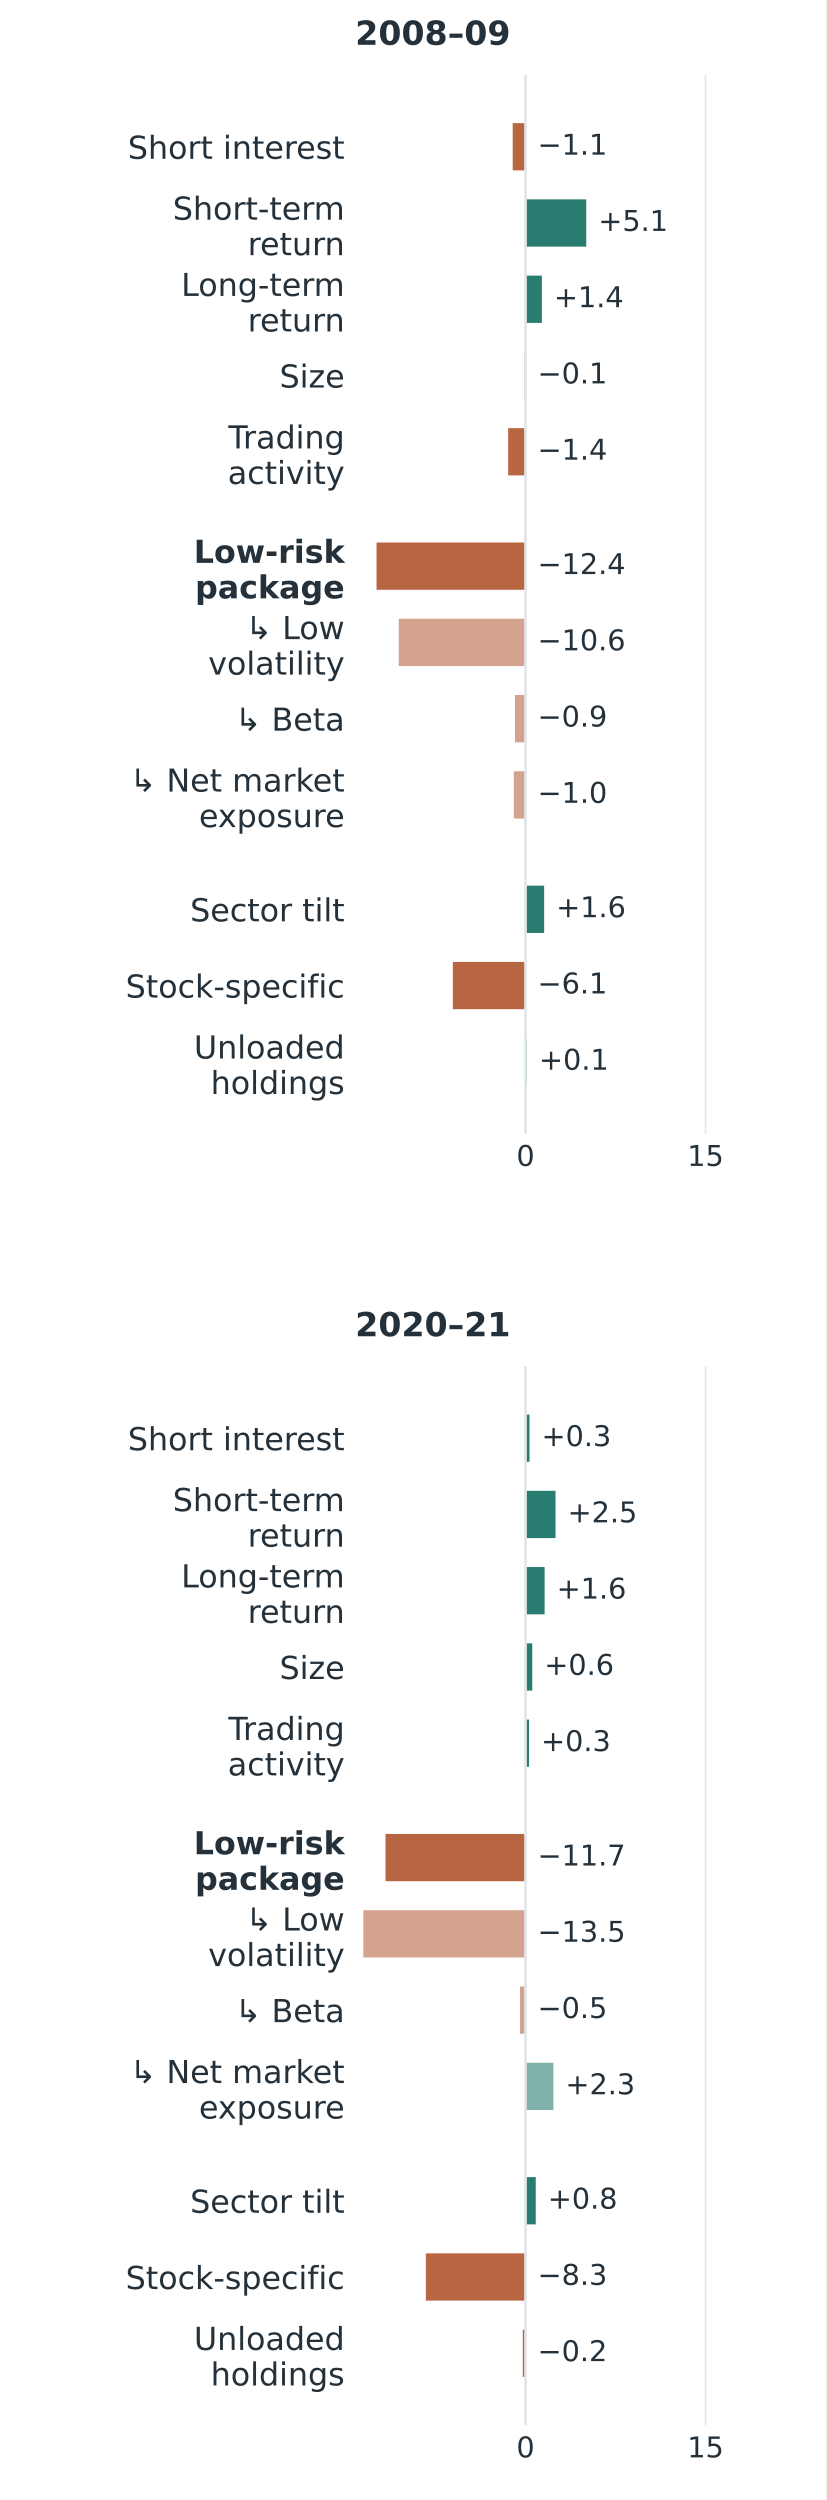
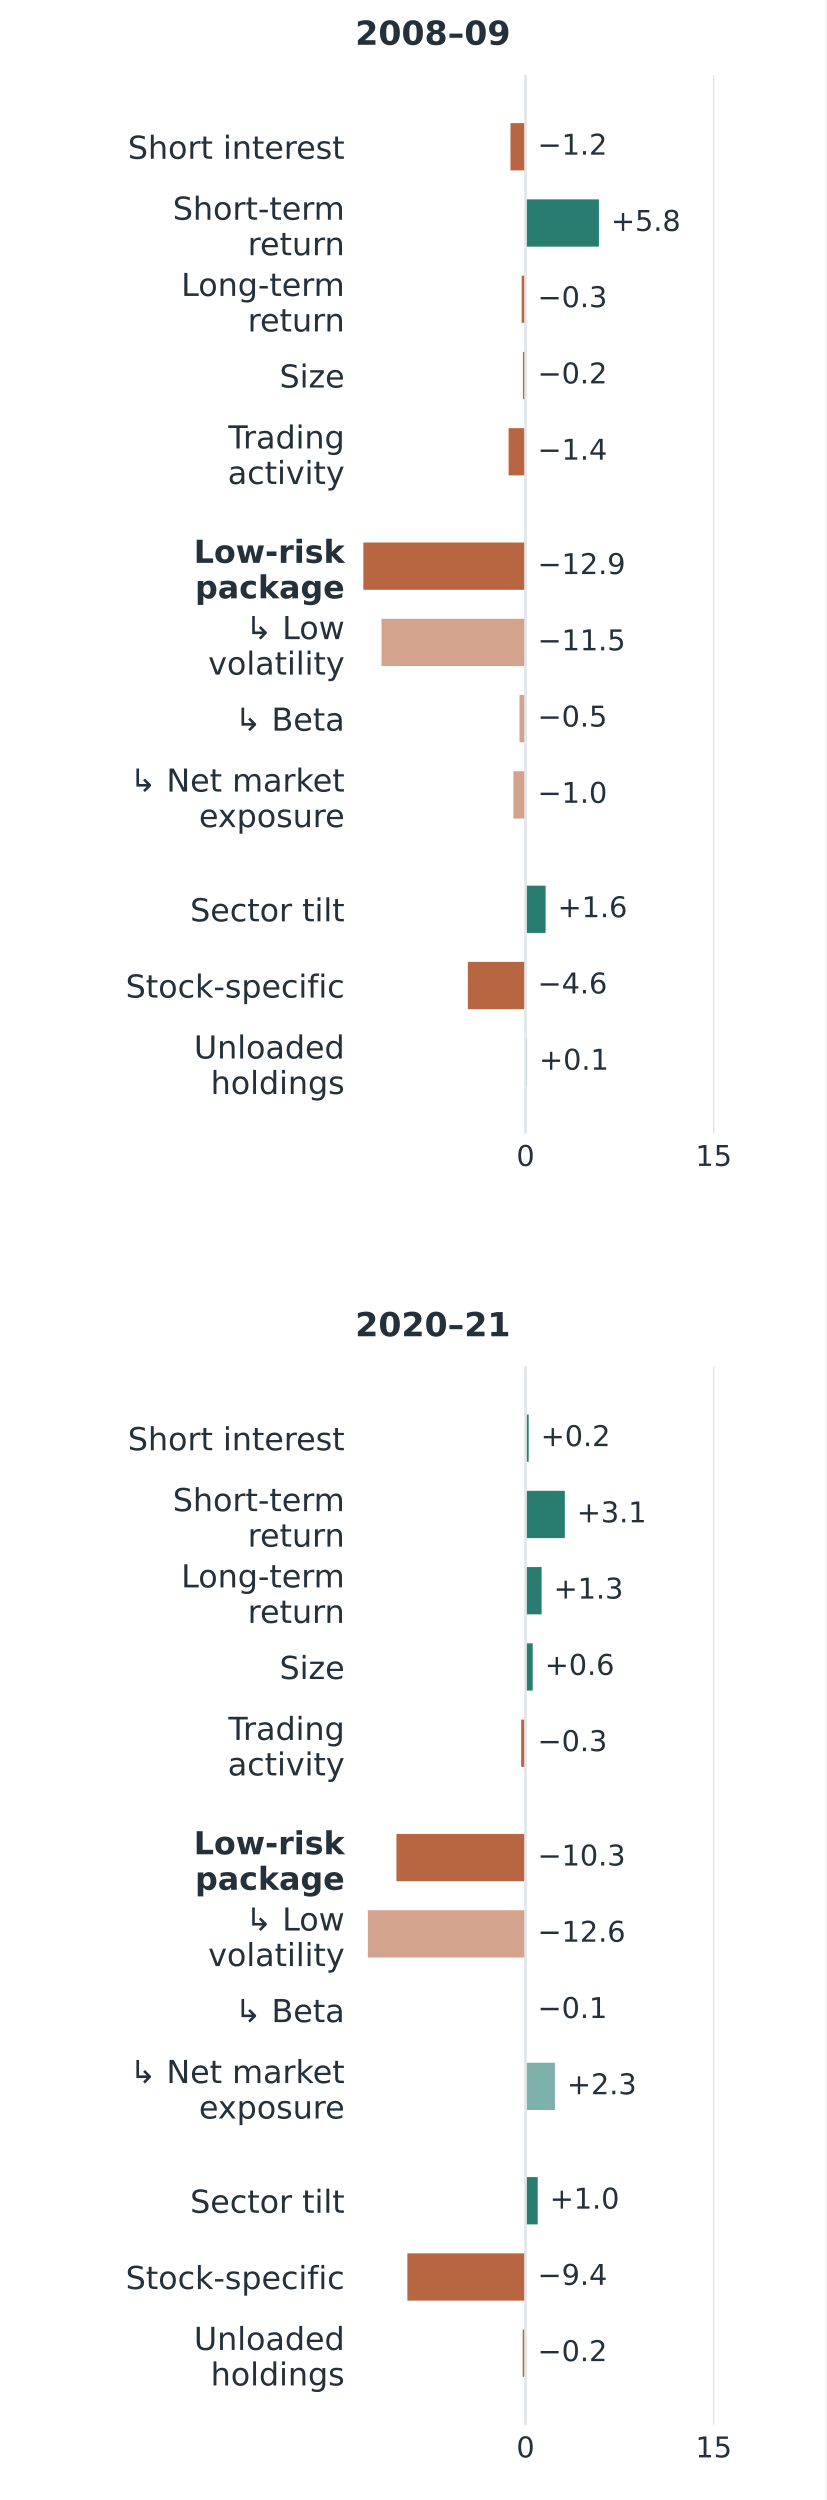
<svg xmlns="http://www.w3.org/2000/svg" width="273.6pt" height="828pt" viewBox="0 0 273.6 828" version="1.1">
  <defs>
    <style type="text/css">*{stroke-linejoin: round; stroke-linecap: butt}</style>
  </defs>
  <g id="figure_1">
    <g id="patch_1">
      <path d="M 0 828 L 273.6 828 L 273.6 0 L 0 0 z " style="fill: #ffffff" />
    </g>
    <g id="axes_1">
      <g id="patch_2">
        <path d="M 117.648 375.435 L 265.392 375.435 L 265.392 24.84 L 117.648 24.84 z " style="fill: #ffffff" />
      </g>
      <g id="matplotlib.axis_1">
        <g id="xtick_1">
          <g id="line2d_1">
            <path d="M 174.059 375.435 L 174.059 24.84 " clip-path="url(#p4dd4867242)" style="fill: none; stroke: #e2e6e9; stroke-width: 0.5; stroke-linecap: square" />
          </g>
          <g id="line2d_2" />
          <g id="text_1">
            <text style="font-size: 9.5px; font-family: 'DejaVu Sans', 'Arial', sans-serif; text-anchor: middle; fill: #25313a" x="174.059" y="386.153" transform="rotate(-0 174.0593 386.1531)">0</text>
          </g>
        </g>
        <g id="xtick_2">
          <g id="line2d_3">
-             <path d="M 233.666 375.435 L 233.666 24.84 " clip-path="url(#p4dd4867242)" style="fill: none; stroke: #e2e6e9; stroke-width: 0.5; stroke-linecap: square" />
+             <path d="M 236.385 375.435 L 236.385 24.84 " clip-path="url(#p4dd4867242)" style="fill: none; stroke: #e2e6e9; stroke-width: 0.5; stroke-linecap: square" />
          </g>
          <g id="line2d_4" />
          <g id="text_2">
-             <text style="font-size: 9.5px; font-family: 'DejaVu Sans', 'Arial', sans-serif; text-anchor: middle; fill: #25313a" x="233.666" y="386.153" transform="rotate(-0 233.6656 386.1531)">15</text>
+             <text style="font-size: 9.5px; font-family: 'DejaVu Sans', 'Arial', sans-serif; text-anchor: middle; fill: #25313a" x="236.385" y="386.153" transform="rotate(-0 236.3854 386.1531)">15</text>
          </g>
        </g>
      </g>
      <g id="matplotlib.axis_2">
        <g id="ytick_1">
          <g id="line2d_5" />
          <g id="text_3">
            <text style="font-size: 10.5px; font-family: 'DejaVu Sans', 'Arial', sans-serif; text-anchor: end; fill: #25313a" x="114.148" y="52.594" transform="rotate(-0 114.148 52.59445)">Short interest</text>
          </g>
        </g>
        <g id="ytick_2">
          <g id="line2d_6" />
          <g id="text_4">
            <text style="font-size: 10.5px; font-family: 'DejaVu Sans', 'Arial', sans-serif; fill: #25313a" transform="translate(57.24456 72.76877)">Short-term</text>
            <text style="font-size: 10.5px; font-family: 'DejaVu Sans', 'Arial', sans-serif; fill: #25313a" transform="translate(82.04917 84.52648)">return</text>
          </g>
        </g>
        <g id="ytick_3">
          <g id="line2d_7" />
          <g id="text_5">
            <text style="font-size: 10.5px; font-family: 'DejaVu Sans', 'Arial', sans-serif; fill: #25313a" transform="translate(60.01066 98.02411)">Long-term</text>
            <text style="font-size: 10.5px; font-family: 'DejaVu Sans', 'Arial', sans-serif; fill: #25313a" transform="translate(82.04917 109.7818)">return</text>
          </g>
        </g>
        <g id="ytick_4">
          <g id="line2d_8" />
          <g id="text_6">
            <text style="font-size: 10.5px; font-family: 'DejaVu Sans', 'Arial', sans-serif; text-anchor: end; fill: #25313a" x="114.148" y="128.36" transform="rotate(-0 114.148 128.3605)">Size</text>
          </g>
        </g>
        <g id="ytick_5">
          <g id="line2d_9" />
          <g id="text_7">
            <text style="font-size: 10.5px; font-family: 'DejaVu Sans', 'Arial', sans-serif; fill: #25313a" transform="translate(75.62941 148.5348)">Trading</text>
            <text style="font-size: 10.5px; font-family: 'DejaVu Sans', 'Arial', sans-serif; fill: #25313a" transform="translate(75.44402 160.2925)">activity</text>
          </g>
        </g>
        <g id="ytick_6">
          <g id="line2d_10" />
          <g id="text_8">
            <text style="font-weight: 700; font-size: 10.5px; font-family: 'DejaVu Sans', 'Arial', sans-serif; fill: #25313a" transform="translate(64.1762 186.4178)">Low-risk</text>
            <text style="font-weight: 700; font-size: 10.5px; font-family: 'DejaVu Sans', 'Arial', sans-serif; fill: #25313a" transform="translate(64.61589 198.1755)">package</text>
          </g>
        </g>
        <g id="ytick_7">
          <g id="line2d_11" />
          <g id="text_9">
            <text style="font-size: 10.5px; font-family: 'DejaVu Sans', 'Arial', sans-serif; fill: #25313a" transform="translate(81.33386 211.6731)">↳ Low</text>
            <text style="font-size: 10.5px; font-family: 'DejaVu Sans', 'Arial', sans-serif; fill: #25313a" transform="translate(68.95862 223.4308)">volatility</text>
          </g>
        </g>
        <g id="ytick_8">
          <g id="line2d_12" />
          <g id="text_10">
            <text style="font-size: 10.5px; font-family: 'DejaVu Sans', 'Arial', sans-serif; text-anchor: end; fill: #25313a" x="114.148" y="242.009" transform="rotate(-0 114.148 242.0095)">↳ Beta</text>
          </g>
        </g>
        <g id="ytick_9">
          <g id="line2d_13" />
          <g id="text_11">
            <text style="font-size: 10.5px; font-family: 'DejaVu Sans', 'Arial', sans-serif; fill: #25313a" transform="translate(42.98753 262.1838)">↳ Net market</text>
            <text style="font-size: 10.5px; font-family: 'DejaVu Sans', 'Arial', sans-serif; fill: #25313a" transform="translate(65.9005 273.9415)">exposure</text>
          </g>
        </g>
        <g id="ytick_10">
          <g id="line2d_14" />
          <g id="text_12">
            <text style="font-size: 10.5px; font-family: 'DejaVu Sans', 'Arial', sans-serif; text-anchor: end; fill: #25313a" x="114.148" y="305.148" transform="rotate(-0 114.148 305.1478)">Sector tilt</text>
          </g>
        </g>
        <g id="ytick_11">
          <g id="line2d_15" />
          <g id="text_13">
            <text style="font-size: 10.5px; font-family: 'DejaVu Sans', 'Arial', sans-serif; text-anchor: end; fill: #25313a" x="114.148" y="330.403" transform="rotate(-0 114.148 330.4032)">Stock-specific</text>
          </g>
        </g>
        <g id="ytick_12">
          <g id="line2d_16" />
          <g id="text_14">
            <text style="font-size: 10.5px; font-family: 'DejaVu Sans', 'Arial', sans-serif; fill: #25313a" transform="translate(64.24019 350.5775)">Unloaded</text>
            <text style="font-size: 10.5px; font-family: 'DejaVu Sans', 'Arial', sans-serif; fill: #25313a" transform="translate(69.77894 362.3352)">holdings</text>
          </g>
        </g>
      </g>
      <g id="patch_3">
-         <path d="M 174.059 40.776 L 169.807 40.776 L 169.807 56.434 L 174.059 56.434 z " clip-path="url(#p4dd4867242)" style="fill: #b86642" />
+         <path d="M 174.059 40.776 L 169.073 40.776 L 169.073 56.434 L 174.059 56.434 z " clip-path="url(#p4dd4867242)" style="fill: #b86642" />
      </g>
      <g id="patch_4">
-         <path d="M 174.059 66.031 L 194.167 66.031 L 194.167 81.69 L 174.059 81.69 z " clip-path="url(#p4dd4867242)" style="fill: #287d70" />
+         <path d="M 174.059 66.031 L 198.367 66.031 L 198.367 81.69 L 174.059 81.69 z " clip-path="url(#p4dd4867242)" style="fill: #287d70" />
      </g>
      <g id="patch_5">
-         <path d="M 174.059 91.287 L 179.464 91.287 L 179.464 106.945 L 174.059 106.945 z " clip-path="url(#p4dd4867242)" style="fill: #287d70" />
+         <path d="M 174.059 91.287 L 172.771 91.287 L 172.771 106.945 L 174.059 106.945 z " clip-path="url(#p4dd4867242)" style="fill: #b86642" />
      </g>
      <g id="patch_6">
-         <path d="M 174.059 116.542 L 173.662 116.542 L 173.662 132.2 L 174.059 132.2 z " clip-path="url(#p4dd4867242)" style="fill: #b86642" />
+         <path d="M 174.059 116.542 L 173.187 116.542 L 173.187 132.2 L 174.059 132.2 z " clip-path="url(#p4dd4867242)" style="fill: #b86642" />
      </g>
      <g id="patch_7">
-         <path d="M 174.059 141.797 L 168.297 141.797 L 168.297 157.456 L 174.059 157.456 z " clip-path="url(#p4dd4867242)" style="fill: #b86642" />
+         <path d="M 174.059 141.797 L 168.45 141.797 L 168.45 157.456 L 174.059 157.456 z " clip-path="url(#p4dd4867242)" style="fill: #b86642" />
      </g>
      <g id="patch_8">
-         <path d="M 174.059 179.68 L 124.705 179.68 L 124.705 195.339 L 174.059 195.339 z " clip-path="url(#p4dd4867242)" style="fill: #b86642" />
+         <path d="M 174.059 179.68 L 120.334 179.68 L 120.334 195.339 L 174.059 195.339 z " clip-path="url(#p4dd4867242)" style="fill: #b86642" />
      </g>
      <g id="patch_9">
-         <path d="M 174.059 204.936 L 132.057 204.936 L 132.057 220.594 L 174.059 220.594 z " clip-path="url(#p4dd4867242)" style="fill: #b86642; opacity: 0.6" />
+         <path d="M 174.059 204.936 L 126.359 204.936 L 126.359 220.594 L 174.059 220.594 z " clip-path="url(#p4dd4867242)" style="fill: #b86642; opacity: 0.6" />
      </g>
      <g id="patch_10">
-         <path d="M 174.059 230.191 L 170.562 230.191 L 170.562 245.849 L 174.059 245.849 z " clip-path="url(#p4dd4867242)" style="fill: #b86642; opacity: 0.6" />
+         <path d="M 174.059 230.191 L 172.065 230.191 L 172.065 245.849 L 174.059 245.849 z " clip-path="url(#p4dd4867242)" style="fill: #b86642; opacity: 0.6" />
      </g>
      <g id="patch_11">
-         <path d="M 174.059 255.446 L 170.165 255.446 L 170.165 271.105 L 174.059 271.105 z " clip-path="url(#p4dd4867242)" style="fill: #b86642; opacity: 0.6" />
+         <path d="M 174.059 255.446 L 170.029 255.446 L 170.029 271.105 L 174.059 271.105 z " clip-path="url(#p4dd4867242)" style="fill: #b86642; opacity: 0.6" />
      </g>
      <g id="patch_12">
-         <path d="M 174.059 293.329 L 180.219 293.329 L 180.219 308.988 L 174.059 308.988 z " clip-path="url(#p4dd4867242)" style="fill: #287d70" />
+         <path d="M 174.059 293.329 L 180.707 293.329 L 180.707 308.988 L 174.059 308.988 z " clip-path="url(#p4dd4867242)" style="fill: #287d70" />
      </g>
      <g id="patch_13">
-         <path d="M 174.059 318.585 L 149.978 318.585 L 149.978 334.243 L 174.059 334.243 z " clip-path="url(#p4dd4867242)" style="fill: #b86642" />
+         <path d="M 174.059 318.585 L 154.946 318.585 L 154.946 334.243 L 174.059 334.243 z " clip-path="url(#p4dd4867242)" style="fill: #b86642" />
      </g>
      <g id="patch_14">
-         <path d="M 174.059 343.84 L 174.536 343.84 L 174.536 359.498 L 174.059 359.498 z " clip-path="url(#p4dd4867242)" style="fill: #287d70" />
+         <path d="M 174.059 343.84 L 174.558 343.84 L 174.558 359.498 L 174.059 359.498 z " clip-path="url(#p4dd4867242)" style="fill: #287d70" />
      </g>
      <g id="line2d_17">
        <path d="M 174.059 375.435 L 174.059 24.84 " clip-path="url(#p4dd4867242)" style="fill: none; stroke: #e2e6e9; stroke-width: 0.9; stroke-linecap: square" />
      </g>
      <g id="text_15">
-         <text style="font-size: 9.5px; font-family: 'DejaVu Sans', 'Arial', sans-serif; text-anchor: start; fill: #25313a" x="178.059" y="51.227" transform="rotate(-0 178.0593 51.22668)">−1.1</text>
+         <text style="font-size: 9.5px; font-family: 'DejaVu Sans', 'Arial', sans-serif; text-anchor: start; fill: #25313a" x="178.059" y="51.227" transform="rotate(-0 178.0593 51.22668)">−1.2</text>
      </g>
      <g id="text_16">
-         <text style="font-size: 9.5px; font-family: 'DejaVu Sans', 'Arial', sans-serif; text-anchor: start; fill: #25313a" x="198.167" y="76.482" transform="rotate(-0 198.1665 76.48202)">+5.1</text>
+         <text style="font-size: 9.5px; font-family: 'DejaVu Sans', 'Arial', sans-serif; text-anchor: start; fill: #25313a" x="202.367" y="76.482" transform="rotate(-0 202.3665 76.48202)">+5.8</text>
      </g>
      <g id="text_17">
-         <text style="font-size: 9.5px; font-family: 'DejaVu Sans', 'Arial', sans-serif; text-anchor: start; fill: #25313a" x="183.464" y="101.737" transform="rotate(-0 183.4636 101.7374)">+1.4</text>
+         <text style="font-size: 9.5px; font-family: 'DejaVu Sans', 'Arial', sans-serif; text-anchor: start; fill: #25313a" x="178.059" y="101.737" transform="rotate(-0 178.0593 101.7374)">−0.3</text>
      </g>
      <g id="text_18">
-         <text style="font-size: 9.5px; font-family: 'DejaVu Sans', 'Arial', sans-serif; text-anchor: start; fill: #25313a" x="178.059" y="126.993" transform="rotate(-0 178.0593 126.9927)">−0.1</text>
+         <text style="font-size: 9.5px; font-family: 'DejaVu Sans', 'Arial', sans-serif; text-anchor: start; fill: #25313a" x="178.059" y="126.993" transform="rotate(-0 178.0593 126.9927)">−0.2</text>
      </g>
      <g id="text_19">
        <text style="font-size: 9.5px; font-family: 'DejaVu Sans', 'Arial', sans-serif; text-anchor: start; fill: #25313a" x="178.059" y="152.248" transform="rotate(-0 178.0593 152.248)">−1.4</text>
      </g>
      <g id="text_20">
-         <text style="font-size: 9.5px; font-family: 'DejaVu Sans', 'Arial', sans-serif; text-anchor: start; fill: #25313a" x="178.059" y="190.131" transform="rotate(-0 178.0593 190.131)">−12.4</text>
+         <text style="font-size: 9.5px; font-family: 'DejaVu Sans', 'Arial', sans-serif; text-anchor: start; fill: #25313a" x="178.059" y="190.131" transform="rotate(-0 178.0593 190.131)">−12.9</text>
      </g>
      <g id="text_21">
-         <text style="font-size: 9.5px; font-family: 'DejaVu Sans', 'Arial', sans-serif; text-anchor: start; fill: #25313a" x="178.059" y="215.386" transform="rotate(-0 178.0593 215.3864)">−10.6</text>
+         <text style="font-size: 9.5px; font-family: 'DejaVu Sans', 'Arial', sans-serif; text-anchor: start; fill: #25313a" x="178.059" y="215.386" transform="rotate(-0 178.0593 215.3864)">−11.5</text>
      </g>
      <g id="text_22">
-         <text style="font-size: 9.5px; font-family: 'DejaVu Sans', 'Arial', sans-serif; text-anchor: start; fill: #25313a" x="178.059" y="240.642" transform="rotate(-0 178.0593 240.6417)">−0.9</text>
+         <text style="font-size: 9.5px; font-family: 'DejaVu Sans', 'Arial', sans-serif; text-anchor: start; fill: #25313a" x="178.059" y="240.642" transform="rotate(-0 178.0593 240.6417)">−0.5</text>
      </g>
      <g id="text_23">
        <text style="font-size: 9.5px; font-family: 'DejaVu Sans', 'Arial', sans-serif; text-anchor: start; fill: #25313a" x="178.059" y="265.897" transform="rotate(-0 178.0593 265.897)">−1.0</text>
      </g>
      <g id="text_24">
-         <text style="font-size: 9.5px; font-family: 'DejaVu Sans', 'Arial', sans-serif; text-anchor: start; fill: #25313a" x="184.219" y="303.78" transform="rotate(-0 184.2187 303.7801)">+1.6</text>
+         <text style="font-size: 9.5px; font-family: 'DejaVu Sans', 'Arial', sans-serif; text-anchor: start; fill: #25313a" x="184.707" y="303.78" transform="rotate(-0 184.7075 303.7801)">+1.6</text>
      </g>
      <g id="text_25">
-         <text style="font-size: 9.5px; font-family: 'DejaVu Sans', 'Arial', sans-serif; text-anchor: start; fill: #25313a" x="178.059" y="329.035" transform="rotate(-0 178.0593 329.0354)">−6.1</text>
+         <text style="font-size: 9.5px; font-family: 'DejaVu Sans', 'Arial', sans-serif; text-anchor: start; fill: #25313a" x="178.059" y="329.035" transform="rotate(-0 178.0593 329.0354)">−4.6</text>
      </g>
      <g id="text_26">
-         <text style="font-size: 9.5px; font-family: 'DejaVu Sans', 'Arial', sans-serif; text-anchor: start; fill: #25313a" x="178.536" y="354.291" transform="rotate(-0 178.5362 354.2907)">+0.1</text>
+         <text style="font-size: 9.5px; font-family: 'DejaVu Sans', 'Arial', sans-serif; text-anchor: start; fill: #25313a" x="178.558" y="354.291" transform="rotate(-0 178.558 354.2907)">+0.1</text>
      </g>
      <g id="text_27">
        <text style="font-weight: 600; font-size: 11px; font-family: 'DejaVu Sans', 'Arial', sans-serif; text-anchor: start; fill: #25313a" x="117.648" y="14.84" transform="rotate(-0 117.648 14.84)">2008–09</text>
      </g>
    </g>
    <g id="axes_2">
      <g id="patch_15">
        <path d="M 117.648 803.16 L 265.392 803.16 L 265.392 452.565 L 117.648 452.565 z " style="fill: #ffffff" />
      </g>
      <g id="matplotlib.axis_3">
        <g id="xtick_3">
          <g id="line2d_18">
            <path d="M 174.059 803.16 L 174.059 452.565 " clip-path="url(#pe2ee496dc0)" style="fill: none; stroke: #e2e6e9; stroke-width: 0.5; stroke-linecap: square" />
          </g>
          <g id="line2d_19" />
          <g id="text_28">
            <text style="font-size: 9.5px; font-family: 'DejaVu Sans', 'Arial', sans-serif; text-anchor: middle; fill: #25313a" x="174.059" y="813.879" transform="rotate(-0 174.0593 813.8785)">0</text>
          </g>
        </g>
        <g id="xtick_4">
          <g id="line2d_20">
-             <path d="M 233.666 803.16 L 233.666 452.565 " clip-path="url(#pe2ee496dc0)" style="fill: none; stroke: #e2e6e9; stroke-width: 0.5; stroke-linecap: square" />
+             <path d="M 236.385 803.16 L 236.385 452.565 " clip-path="url(#pe2ee496dc0)" style="fill: none; stroke: #e2e6e9; stroke-width: 0.5; stroke-linecap: square" />
          </g>
          <g id="line2d_21" />
          <g id="text_29">
-             <text style="font-size: 9.5px; font-family: 'DejaVu Sans', 'Arial', sans-serif; text-anchor: middle; fill: #25313a" x="233.666" y="813.879" transform="rotate(-0 233.6656 813.8785)">15</text>
+             <text style="font-size: 9.5px; font-family: 'DejaVu Sans', 'Arial', sans-serif; text-anchor: middle; fill: #25313a" x="236.385" y="813.879" transform="rotate(-0 236.3854 813.8785)">15</text>
          </g>
        </g>
      </g>
      <g id="matplotlib.axis_4">
        <g id="ytick_13">
          <g id="line2d_22" />
          <g id="text_30">
            <text style="font-size: 10.5px; font-family: 'DejaVu Sans', 'Arial', sans-serif; text-anchor: end; fill: #25313a" x="114.148" y="480.32" transform="rotate(-0 114.148 480.3199)">Short interest</text>
          </g>
        </g>
        <g id="ytick_14">
          <g id="line2d_23" />
          <g id="text_31">
            <text style="font-size: 10.5px; font-family: 'DejaVu Sans', 'Arial', sans-serif; fill: #25313a" transform="translate(57.24456 500.4942)">Short-term</text>
            <text style="font-size: 10.5px; font-family: 'DejaVu Sans', 'Arial', sans-serif; fill: #25313a" transform="translate(82.04917 512.2519)">return</text>
          </g>
        </g>
        <g id="ytick_15">
          <g id="line2d_24" />
          <g id="text_32">
            <text style="font-size: 10.5px; font-family: 'DejaVu Sans', 'Arial', sans-serif; fill: #25313a" transform="translate(60.01066 525.7495)">Long-term</text>
            <text style="font-size: 10.5px; font-family: 'DejaVu Sans', 'Arial', sans-serif; fill: #25313a" transform="translate(82.04917 537.5072)">return</text>
          </g>
        </g>
        <g id="ytick_16">
          <g id="line2d_25" />
          <g id="text_33">
            <text style="font-size: 10.5px; font-family: 'DejaVu Sans', 'Arial', sans-serif; text-anchor: end; fill: #25313a" x="114.148" y="556.086" transform="rotate(-0 114.148 556.0859)">Size</text>
          </g>
        </g>
        <g id="ytick_17">
          <g id="line2d_26" />
          <g id="text_34">
            <text style="font-size: 10.5px; font-family: 'DejaVu Sans', 'Arial', sans-serif; fill: #25313a" transform="translate(75.62941 576.2602)">Trading</text>
            <text style="font-size: 10.5px; font-family: 'DejaVu Sans', 'Arial', sans-serif; fill: #25313a" transform="translate(75.44402 588.0179)">activity</text>
          </g>
        </g>
        <g id="ytick_18">
          <g id="line2d_27" />
          <g id="text_35">
            <text style="font-weight: 700; font-size: 10.5px; font-family: 'DejaVu Sans', 'Arial', sans-serif; fill: #25313a" transform="translate(64.1762 614.1432)">Low-risk</text>
            <text style="font-weight: 700; font-size: 10.5px; font-family: 'DejaVu Sans', 'Arial', sans-serif; fill: #25313a" transform="translate(64.61589 625.9009)">package</text>
          </g>
        </g>
        <g id="ytick_19">
          <g id="line2d_28" />
          <g id="text_36">
            <text style="font-size: 10.5px; font-family: 'DejaVu Sans', 'Arial', sans-serif; fill: #25313a" transform="translate(81.33386 639.3985)">↳ Low</text>
            <text style="font-size: 10.5px; font-family: 'DejaVu Sans', 'Arial', sans-serif; fill: #25313a" transform="translate(68.95862 651.1562)">volatility</text>
          </g>
        </g>
        <g id="ytick_20">
          <g id="line2d_29" />
          <g id="text_37">
            <text style="font-size: 10.5px; font-family: 'DejaVu Sans', 'Arial', sans-serif; text-anchor: end; fill: #25313a" x="114.148" y="669.735" transform="rotate(-0 114.148 669.7349)">↳ Beta</text>
          </g>
        </g>
        <g id="ytick_21">
          <g id="line2d_30" />
          <g id="text_38">
            <text style="font-size: 10.5px; font-family: 'DejaVu Sans', 'Arial', sans-serif; fill: #25313a" transform="translate(42.98753 689.9092)">↳ Net market</text>
            <text style="font-size: 10.5px; font-family: 'DejaVu Sans', 'Arial', sans-serif; fill: #25313a" transform="translate(65.9005 701.6669)">exposure</text>
          </g>
        </g>
        <g id="ytick_22">
          <g id="line2d_31" />
          <g id="text_39">
            <text style="font-size: 10.5px; font-family: 'DejaVu Sans', 'Arial', sans-serif; text-anchor: end; fill: #25313a" x="114.148" y="732.873" transform="rotate(-0 114.148 732.8732)">Sector tilt</text>
          </g>
        </g>
        <g id="ytick_23">
          <g id="line2d_32" />
          <g id="text_40">
            <text style="font-size: 10.5px; font-family: 'DejaVu Sans', 'Arial', sans-serif; text-anchor: end; fill: #25313a" x="114.148" y="758.129" transform="rotate(-0 114.148 758.1286)">Stock-specific</text>
          </g>
        </g>
        <g id="ytick_24">
          <g id="line2d_33" />
          <g id="text_41">
            <text style="font-size: 10.5px; font-family: 'DejaVu Sans', 'Arial', sans-serif; fill: #25313a" transform="translate(64.24019 778.3029)">Unloaded</text>
            <text style="font-size: 10.5px; font-family: 'DejaVu Sans', 'Arial', sans-serif; fill: #25313a" transform="translate(69.77894 790.0606)">holdings</text>
          </g>
        </g>
      </g>
      <g id="patch_16">
-         <path d="M 174.059 468.502 L 175.371 468.502 L 175.371 484.16 L 174.059 484.16 z " clip-path="url(#pe2ee496dc0)" style="fill: #287d70" />
+         <path d="M 174.059 468.502 L 175.098 468.502 L 175.098 484.16 L 174.059 484.16 z " clip-path="url(#pe2ee496dc0)" style="fill: #287d70" />
      </g>
      <g id="patch_17">
-         <path d="M 174.059 493.757 L 183.994 493.757 L 183.994 509.415 L 174.059 509.415 z " clip-path="url(#pe2ee496dc0)" style="fill: #287d70" />
+         <path d="M 174.059 493.757 L 187.065 493.757 L 187.065 509.415 L 174.059 509.415 z " clip-path="url(#pe2ee496dc0)" style="fill: #287d70" />
      </g>
      <g id="patch_18">
-         <path d="M 174.059 519.012 L 180.378 519.012 L 180.378 534.671 L 174.059 534.671 z " clip-path="url(#pe2ee496dc0)" style="fill: #287d70" />
+         <path d="M 174.059 519.012 L 179.378 519.012 L 179.378 534.671 L 174.059 534.671 z " clip-path="url(#pe2ee496dc0)" style="fill: #287d70" />
      </g>
      <g id="patch_19">
-         <path d="M 174.059 544.268 L 176.285 544.268 L 176.285 559.926 L 174.059 559.926 z " clip-path="url(#pe2ee496dc0)" style="fill: #287d70" />
+         <path d="M 174.059 544.268 L 176.428 544.268 L 176.428 559.926 L 174.059 559.926 z " clip-path="url(#pe2ee496dc0)" style="fill: #287d70" />
      </g>
      <g id="patch_20">
-         <path d="M 174.059 569.523 L 175.212 569.523 L 175.212 585.181 L 174.059 585.181 z " clip-path="url(#pe2ee496dc0)" style="fill: #287d70" />
+         <path d="M 174.059 569.523 L 172.605 569.523 L 172.605 585.181 L 174.059 585.181 z " clip-path="url(#pe2ee496dc0)" style="fill: #b86642" />
      </g>
      <g id="patch_21">
-         <path d="M 174.059 607.406 L 127.686 607.406 L 127.686 623.064 L 174.059 623.064 z " clip-path="url(#pe2ee496dc0)" style="fill: #b86642" />
+         <path d="M 174.059 607.406 L 131.304 607.406 L 131.304 623.064 L 174.059 623.064 z " clip-path="url(#pe2ee496dc0)" style="fill: #b86642" />
      </g>
      <g id="patch_22">
-         <path d="M 174.059 632.661 L 120.334 632.661 L 120.334 648.32 L 174.059 648.32 z " clip-path="url(#pe2ee496dc0)" style="fill: #b86642; opacity: 0.6" />
+         <path d="M 174.059 632.661 L 121.83 632.661 L 121.83 648.32 L 174.059 648.32 z " clip-path="url(#pe2ee496dc0)" style="fill: #b86642; opacity: 0.6" />
      </g>
      <g id="patch_23">
-         <path d="M 174.059 657.917 L 172.231 657.917 L 172.231 673.575 L 174.059 673.575 z " clip-path="url(#pe2ee496dc0)" style="fill: #b86642; opacity: 0.6" />
+         <path d="M 174.059 657.917 L 173.852 657.917 L 173.852 673.575 L 174.059 673.575 z " clip-path="url(#pe2ee496dc0)" style="fill: #b86642; opacity: 0.6" />
      </g>
      <g id="patch_24">
-         <path d="M 174.059 683.172 L 183.278 683.172 L 183.278 698.83 L 174.059 698.83 z " clip-path="url(#pe2ee496dc0)" style="fill: #287d70; opacity: 0.6" />
+         <path d="M 174.059 683.172 L 183.782 683.172 L 183.782 698.83 L 174.059 698.83 z " clip-path="url(#pe2ee496dc0)" style="fill: #287d70; opacity: 0.6" />
      </g>
      <g id="patch_25">
-         <path d="M 174.059 721.055 L 177.437 721.055 L 177.437 736.713 L 174.059 736.713 z " clip-path="url(#pe2ee496dc0)" style="fill: #287d70" />
+         <path d="M 174.059 721.055 L 178.09 721.055 L 178.09 736.713 L 174.059 736.713 z " clip-path="url(#pe2ee496dc0)" style="fill: #287d70" />
      </g>
      <g id="patch_26">
-         <path d="M 174.059 746.31 L 141.037 746.31 L 141.037 761.969 L 174.059 761.969 z " clip-path="url(#pe2ee496dc0)" style="fill: #b86642" />
+         <path d="M 174.059 746.31 L 134.919 746.31 L 134.919 761.969 L 174.059 761.969 z " clip-path="url(#pe2ee496dc0)" style="fill: #b86642" />
      </g>
      <g id="patch_27">
-         <path d="M 174.059 771.566 L 173.145 771.566 L 173.145 787.224 L 174.059 787.224 z " clip-path="url(#pe2ee496dc0)" style="fill: #b86642" />
+         <path d="M 174.059 771.566 L 173.104 771.566 L 173.104 787.224 L 174.059 787.224 z " clip-path="url(#pe2ee496dc0)" style="fill: #b86642" />
      </g>
      <g id="line2d_34">
        <path d="M 174.059 803.16 L 174.059 452.565 " clip-path="url(#pe2ee496dc0)" style="fill: none; stroke: #e2e6e9; stroke-width: 0.9; stroke-linecap: square" />
      </g>
      <g id="text_42">
-         <text style="font-size: 9.5px; font-family: 'DejaVu Sans', 'Arial', sans-serif; text-anchor: start; fill: #25313a" x="179.371" y="478.952" transform="rotate(-0 179.3707 478.9521)">+0.3</text>
+         <text style="font-size: 9.5px; font-family: 'DejaVu Sans', 'Arial', sans-serif; text-anchor: start; fill: #25313a" x="179.098" y="478.952" transform="rotate(-0 179.0981 478.9521)">+0.2</text>
      </g>
      <g id="text_43">
-         <text style="font-size: 9.5px; font-family: 'DejaVu Sans', 'Arial', sans-serif; text-anchor: start; fill: #25313a" x="187.994" y="504.207" transform="rotate(-0 187.9937 504.2074)">+2.5</text>
+         <text style="font-size: 9.5px; font-family: 'DejaVu Sans', 'Arial', sans-serif; text-anchor: start; fill: #25313a" x="191.065" y="504.207" transform="rotate(-0 191.0647 504.2074)">+3.1</text>
      </g>
      <g id="text_44">
-         <text style="font-size: 9.5px; font-family: 'DejaVu Sans', 'Arial', sans-serif; text-anchor: start; fill: #25313a" x="184.378" y="529.463" transform="rotate(-0 184.3776 529.4628)">+1.6</text>
+         <text style="font-size: 9.5px; font-family: 'DejaVu Sans', 'Arial', sans-serif; text-anchor: start; fill: #25313a" x="183.378" y="529.463" transform="rotate(-0 183.3778 529.4628)">+1.3</text>
      </g>
      <g id="text_45">
-         <text style="font-size: 9.5px; font-family: 'DejaVu Sans', 'Arial', sans-serif; text-anchor: start; fill: #25313a" x="180.285" y="554.718" transform="rotate(-0 180.2846 554.7181)">+0.6</text>
+         <text style="font-size: 9.5px; font-family: 'DejaVu Sans', 'Arial', sans-serif; text-anchor: start; fill: #25313a" x="180.428" y="554.718" transform="rotate(-0 180.4277 554.7181)">+0.6</text>
      </g>
      <g id="text_46">
-         <text style="font-size: 9.5px; font-family: 'DejaVu Sans', 'Arial', sans-serif; text-anchor: start; fill: #25313a" x="179.212" y="579.973" transform="rotate(-0 179.2117 579.9734)">+0.3</text>
+         <text style="font-size: 9.5px; font-family: 'DejaVu Sans', 'Arial', sans-serif; text-anchor: start; fill: #25313a" x="178.059" y="579.973" transform="rotate(-0 178.0593 579.9734)">−0.3</text>
      </g>
      <g id="text_47">
-         <text style="font-size: 9.5px; font-family: 'DejaVu Sans', 'Arial', sans-serif; text-anchor: start; fill: #25313a" x="178.059" y="617.856" transform="rotate(-0 178.0593 617.8564)">−11.7</text>
+         <text style="font-size: 9.5px; font-family: 'DejaVu Sans', 'Arial', sans-serif; text-anchor: start; fill: #25313a" x="178.059" y="617.856" transform="rotate(-0 178.0593 617.8564)">−10.3</text>
      </g>
      <g id="text_48">
-         <text style="font-size: 9.5px; font-family: 'DejaVu Sans', 'Arial', sans-serif; text-anchor: start; fill: #25313a" x="178.059" y="643.112" transform="rotate(-0 178.0593 643.1118)">−13.5</text>
+         <text style="font-size: 9.5px; font-family: 'DejaVu Sans', 'Arial', sans-serif; text-anchor: start; fill: #25313a" x="178.059" y="643.112" transform="rotate(-0 178.0593 643.1118)">−12.6</text>
      </g>
      <g id="text_49">
-         <text style="font-size: 9.5px; font-family: 'DejaVu Sans', 'Arial', sans-serif; text-anchor: start; fill: #25313a" x="178.059" y="668.367" transform="rotate(-0 178.0593 668.3671)">−0.5</text>
+         <text style="font-size: 9.5px; font-family: 'DejaVu Sans', 'Arial', sans-serif; text-anchor: start; fill: #25313a" x="178.059" y="668.367" transform="rotate(-0 178.0593 668.3671)">−0.1</text>
      </g>
      <g id="text_50">
-         <text style="font-size: 9.5px; font-family: 'DejaVu Sans', 'Arial', sans-serif; text-anchor: start; fill: #25313a" x="187.278" y="693.622" transform="rotate(-0 187.2784 693.6225)">+2.3</text>
+         <text style="font-size: 9.5px; font-family: 'DejaVu Sans', 'Arial', sans-serif; text-anchor: start; fill: #25313a" x="187.782" y="693.622" transform="rotate(-0 187.7822 693.6225)">+2.3</text>
      </g>
      <g id="text_51">
-         <text style="font-size: 9.5px; font-family: 'DejaVu Sans', 'Arial', sans-serif; text-anchor: start; fill: #25313a" x="181.437" y="731.505" transform="rotate(-0 181.437 731.5055)">+0.8</text>
+         <text style="font-size: 9.5px; font-family: 'DejaVu Sans', 'Arial', sans-serif; text-anchor: start; fill: #25313a" x="182.09" y="731.505" transform="rotate(-0 182.0898 731.5055)">+1.0</text>
      </g>
      <g id="text_52">
-         <text style="font-size: 9.5px; font-family: 'DejaVu Sans', 'Arial', sans-serif; text-anchor: start; fill: #25313a" x="178.059" y="756.761" transform="rotate(-0 178.0593 756.7608)">−8.3</text>
+         <text style="font-size: 9.5px; font-family: 'DejaVu Sans', 'Arial', sans-serif; text-anchor: start; fill: #25313a" x="178.059" y="756.761" transform="rotate(-0 178.0593 756.7608)">−9.4</text>
      </g>
      <g id="text_53">
        <text style="font-size: 9.5px; font-family: 'DejaVu Sans', 'Arial', sans-serif; text-anchor: start; fill: #25313a" x="178.059" y="782.016" transform="rotate(-0 178.0593 782.0161)">−0.2</text>
      </g>
      <g id="text_54">
        <text style="font-weight: 600; font-size: 11px; font-family: 'DejaVu Sans', 'Arial', sans-serif; text-anchor: start; fill: #25313a" x="117.648" y="442.565" transform="rotate(-0 117.648 442.5654)">2020–21</text>
      </g>
    </g>
  </g>
  <defs>
    <clipPath id="p4dd4867242">
      <rect x="117.648" y="24.84" width="147.744" height="350.595" />
    </clipPath>
    <clipPath id="pe2ee496dc0">
      <rect x="117.648" y="452.565" width="147.744" height="350.595" />
    </clipPath>
  </defs>
</svg>
